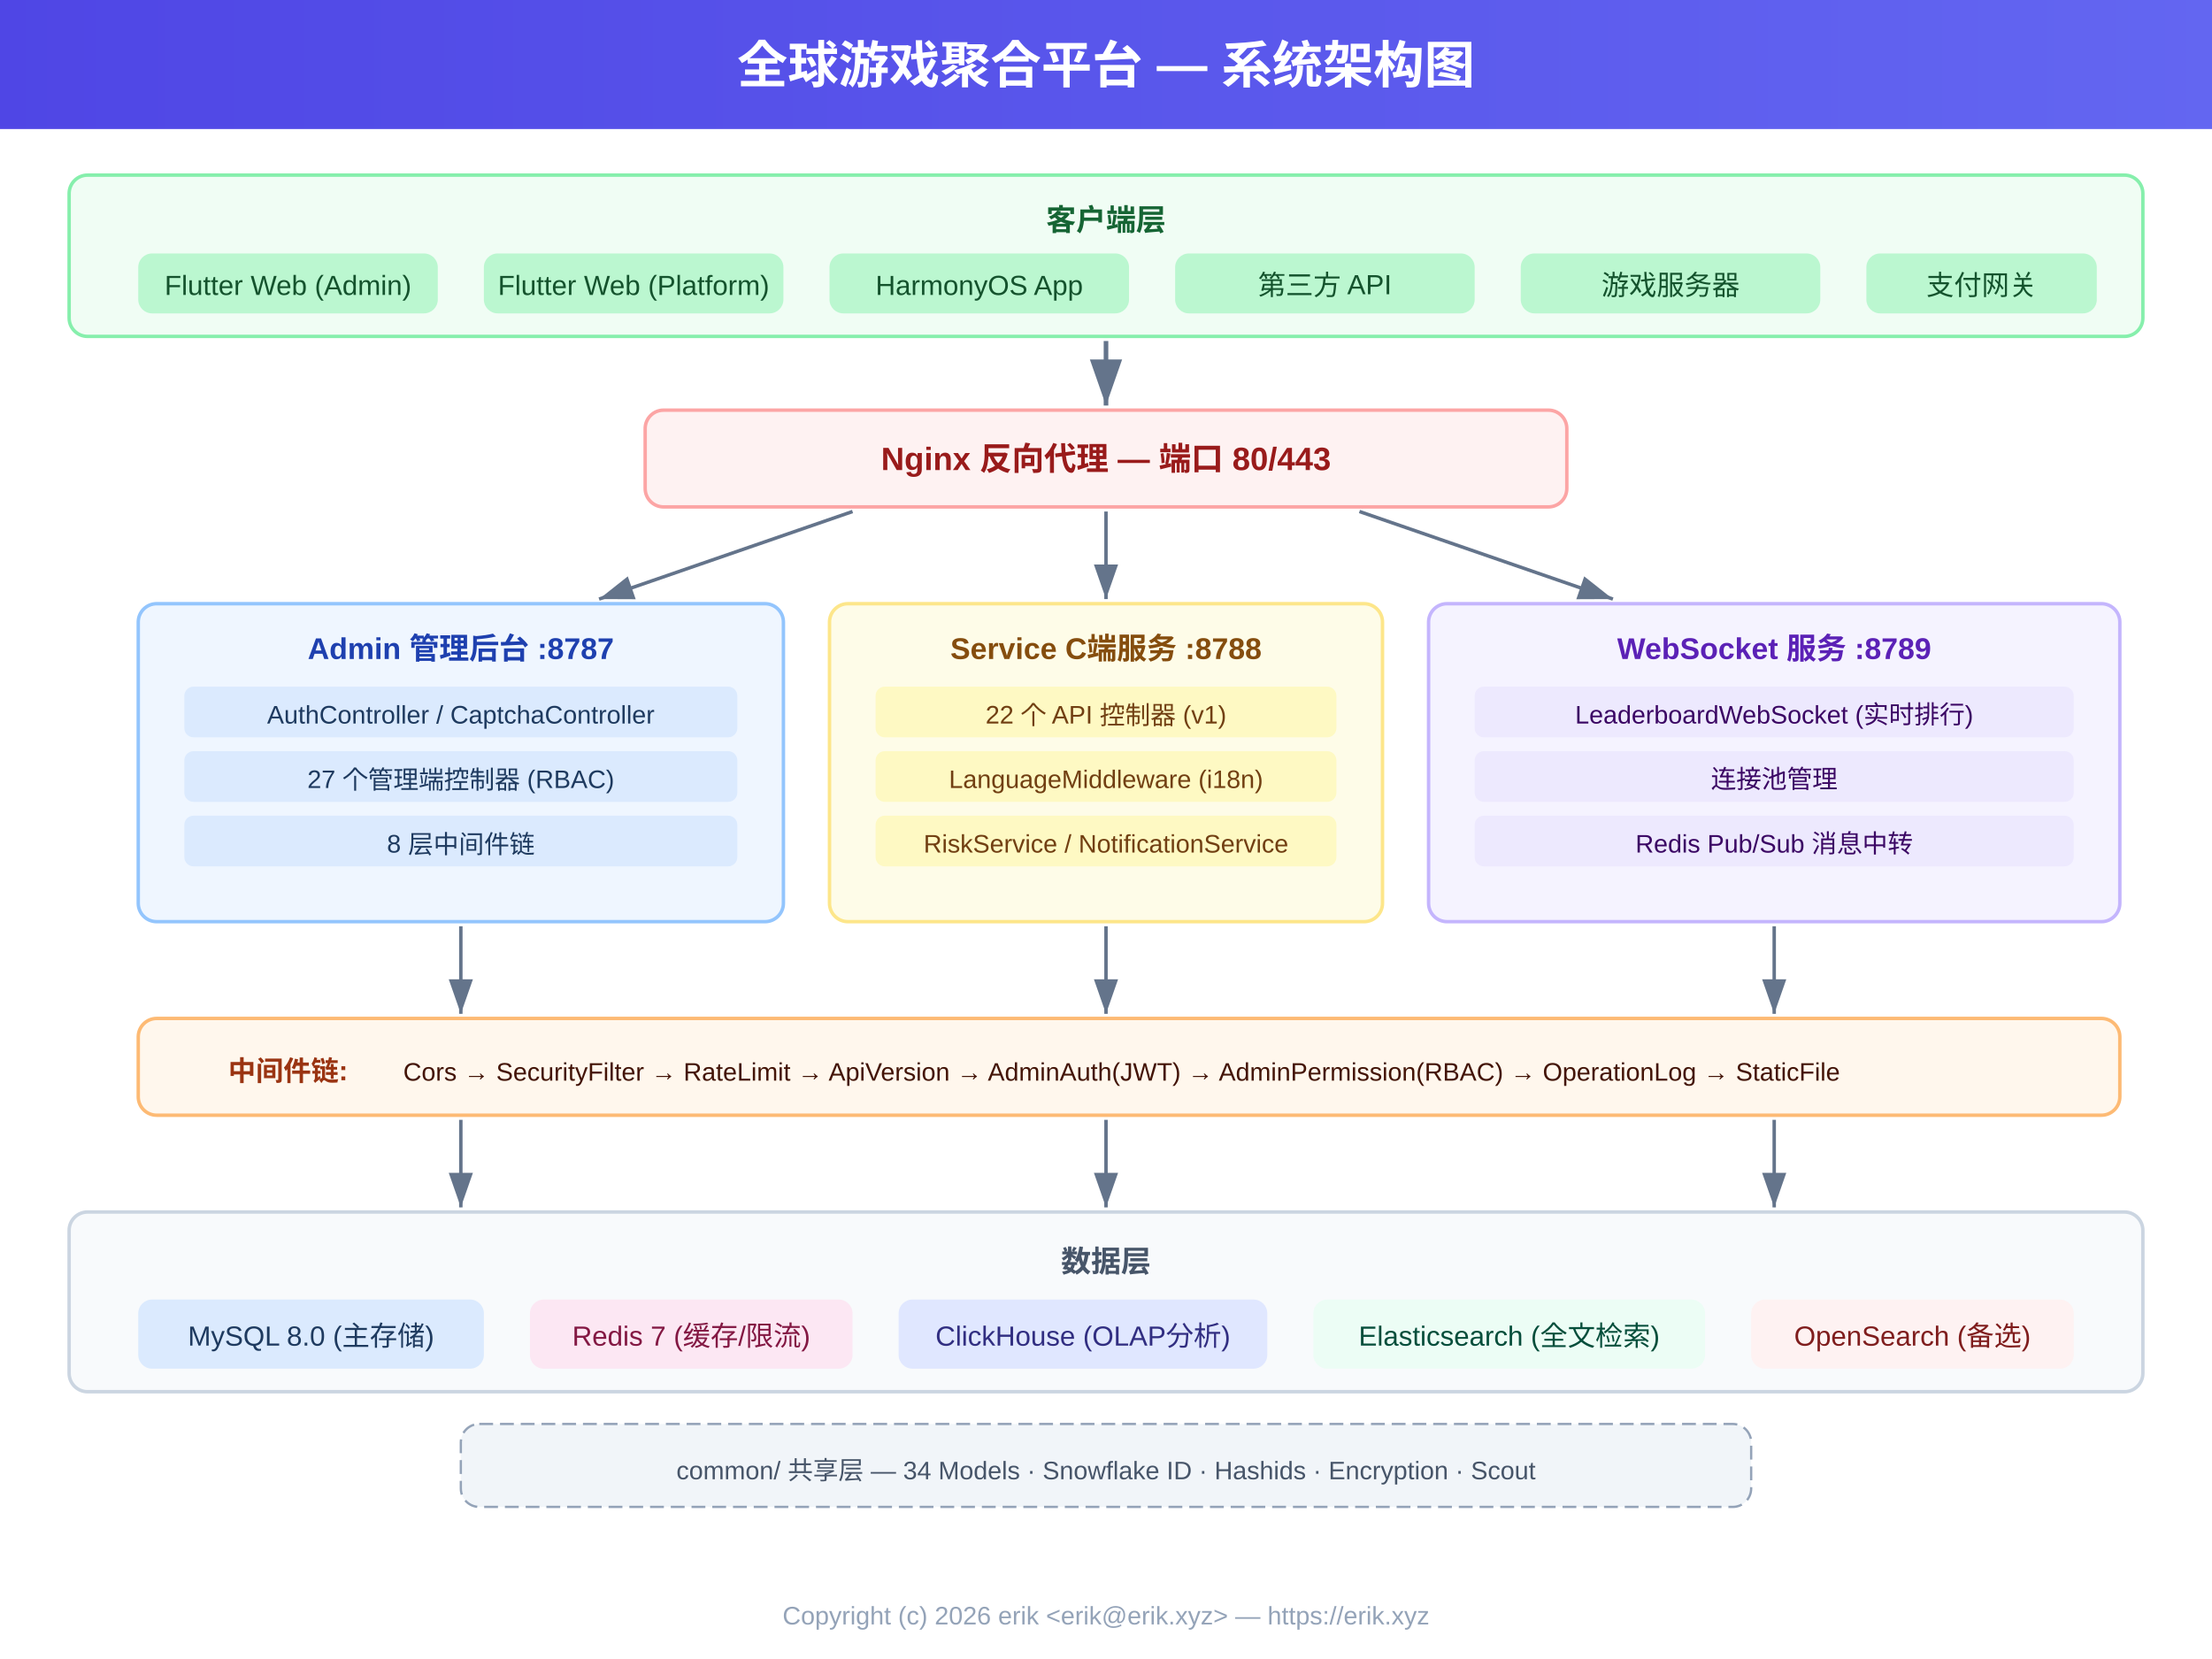
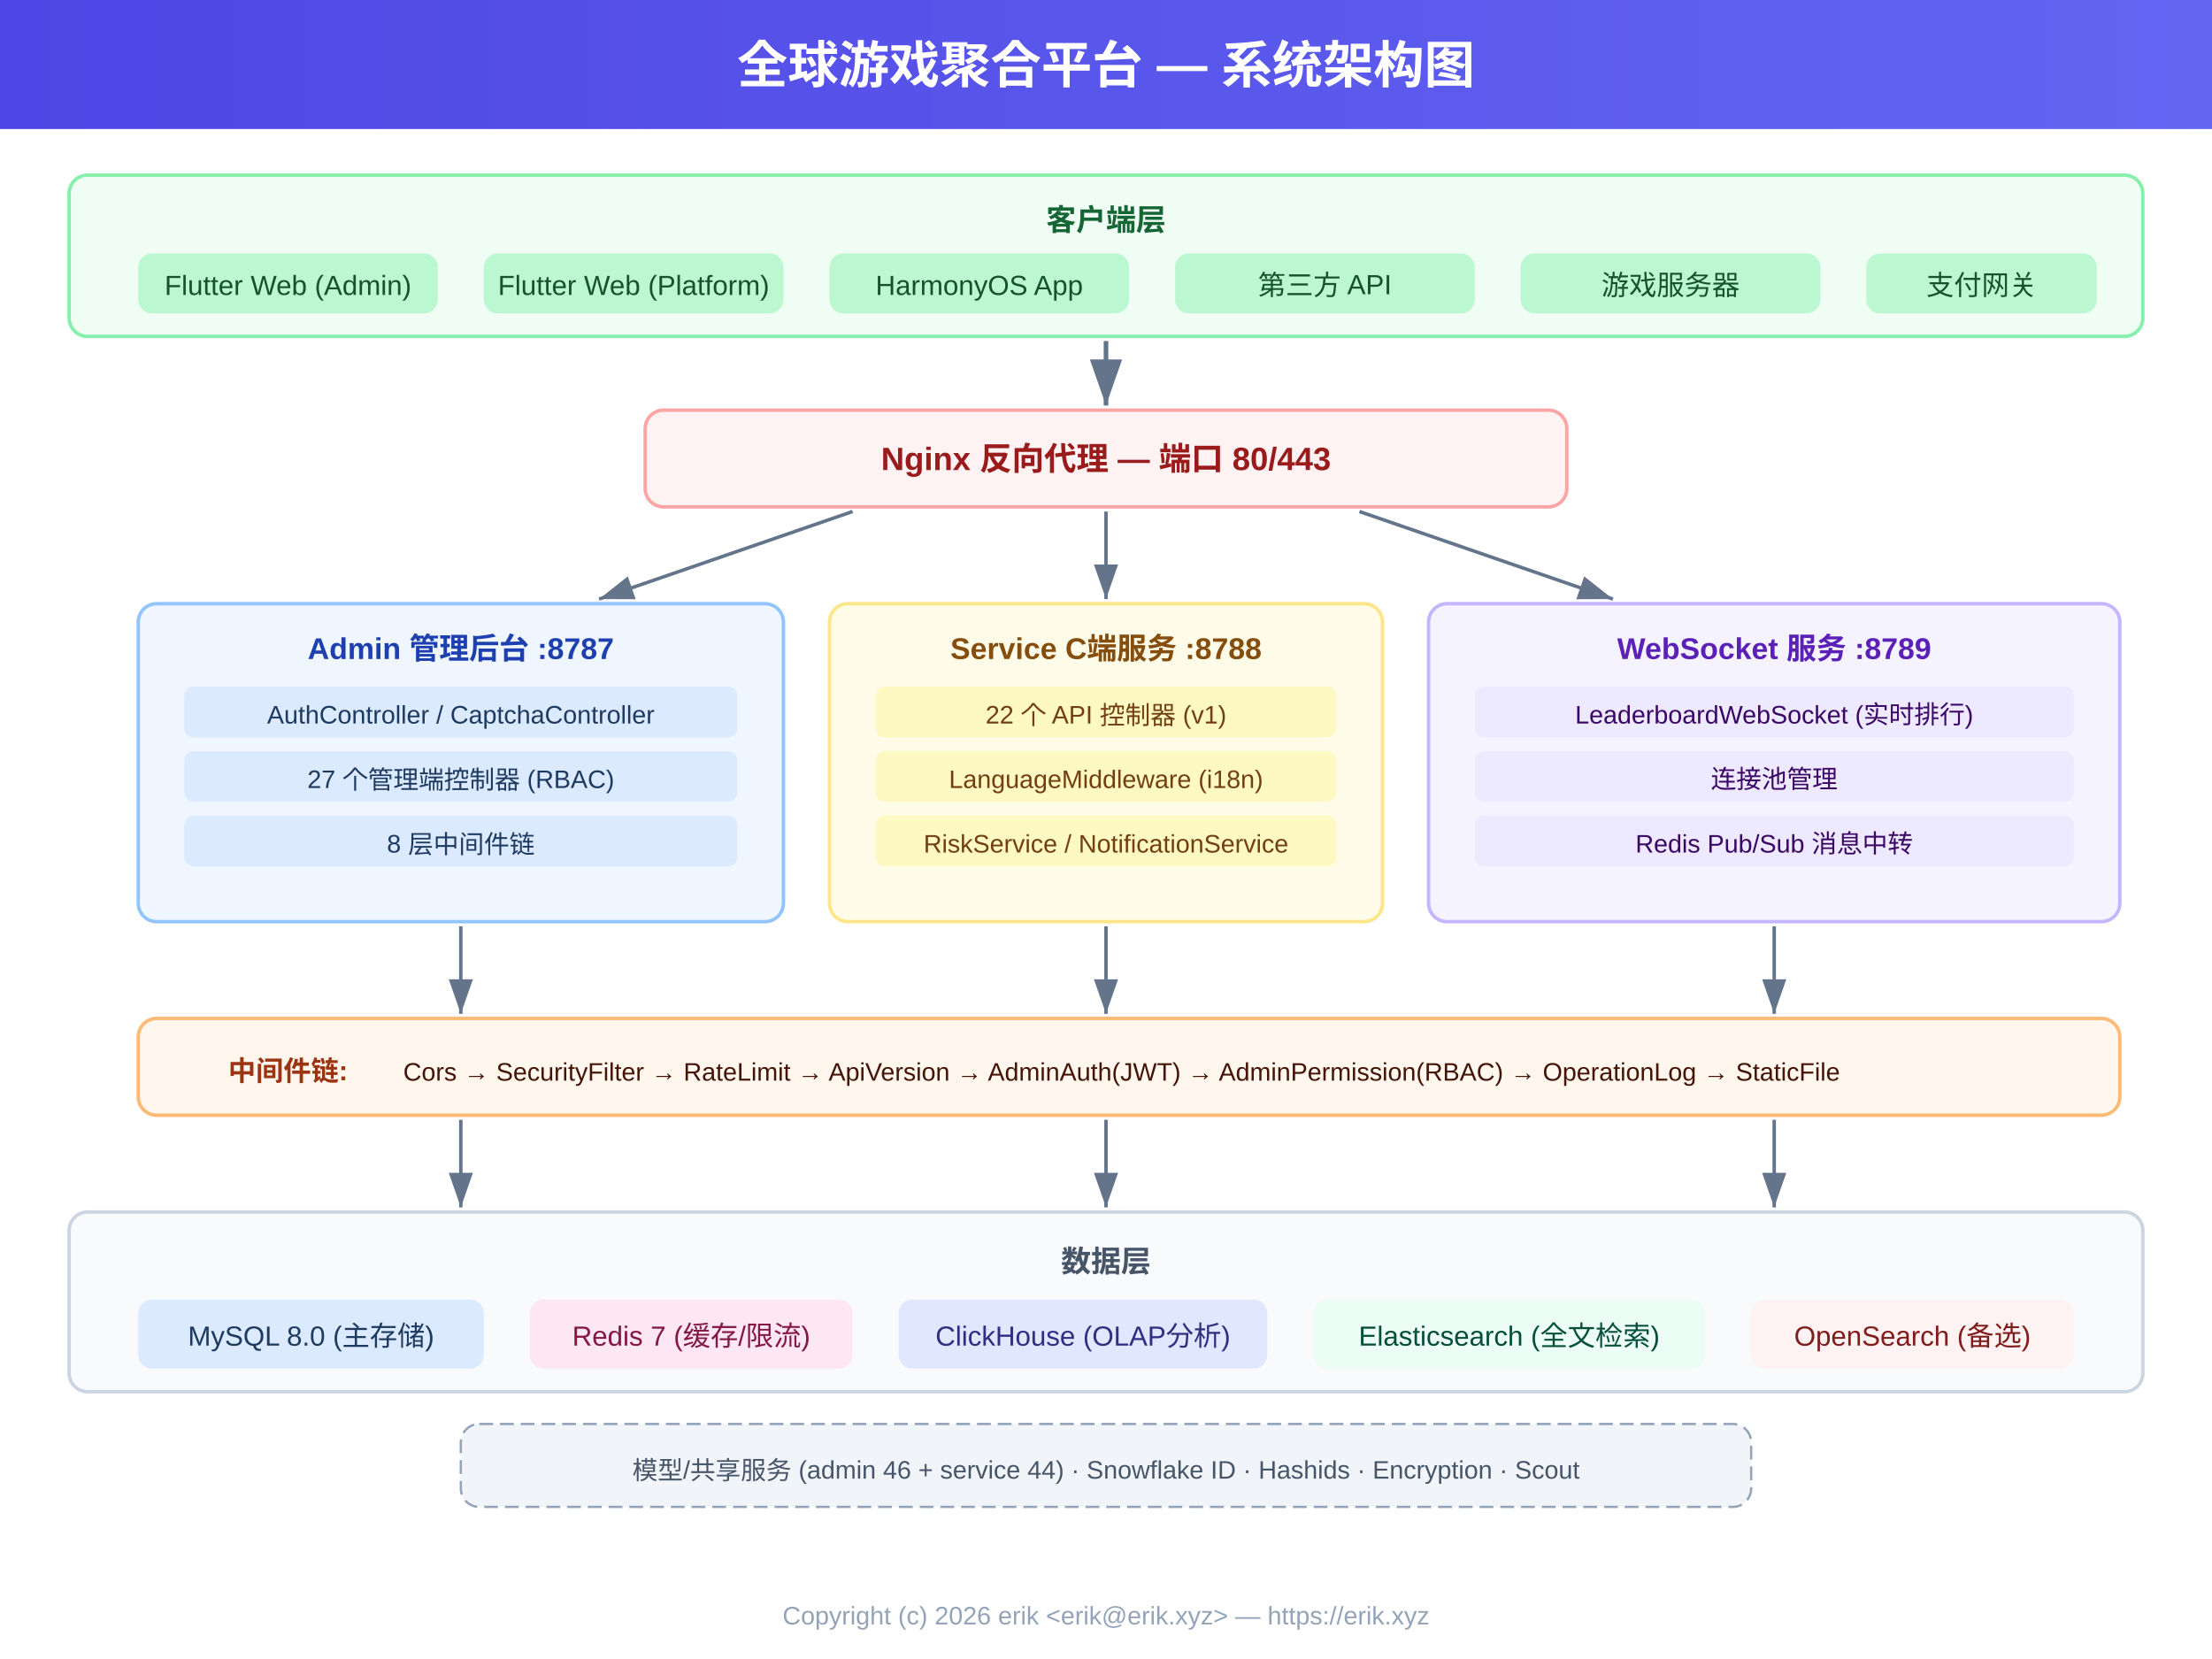
<svg xmlns="http://www.w3.org/2000/svg" viewBox="0 0 960 720" font-family="Arial, 'Noto Sans SC', sans-serif">
  <defs>
    <marker id="arrow" markerWidth="10" markerHeight="7" refX="10" refY="3.5" orient="auto">
      <polygon points="0 0, 10 3.5, 0 7" fill="#64748b" />
    </marker>
    <linearGradient id="hdr" x1="0" y1="0" x2="1" y2="0">
      <stop offset="0%" stop-color="#4f46e5" />
      <stop offset="100%" stop-color="#6366f1" />
    </linearGradient>
  </defs>
  <rect width="960" height="720" fill="#ffffff" />
  <rect x="0" y="0" width="960" height="56" fill="url(#hdr)" />
  <text x="480" y="36" text-anchor="middle" fill="#fff" font-size="22" font-weight="bold">全球游戏聚合平台 — 系统架构图</text>
  <rect x="30" y="76" width="900" height="70" rx="8" fill="#f0fdf4" stroke="#86efac" stroke-width="1.5" />
  <text x="480" y="100" text-anchor="middle" fill="#166534" font-size="13" font-weight="bold">客户端层</text>
  <rect x="60" y="110" width="130" height="26" rx="6" fill="#bbf7d0" />
  <text x="125" y="128" text-anchor="middle" fill="#14532d" font-size="12">Flutter Web (Admin)</text>
  <rect x="210" y="110" width="130" height="26" rx="6" fill="#bbf7d0" />
  <text x="275" y="128" text-anchor="middle" fill="#14532d" font-size="12">Flutter Web (Platform)</text>
  <rect x="360" y="110" width="130" height="26" rx="6" fill="#bbf7d0" />
  <text x="425" y="128" text-anchor="middle" fill="#14532d" font-size="12">HarmonyOS App</text>
  <rect x="510" y="110" width="130" height="26" rx="6" fill="#bbf7d0" />
  <text x="575" y="128" text-anchor="middle" fill="#14532d" font-size="12">第三方 API</text>
  <rect x="660" y="110" width="130" height="26" rx="6" fill="#bbf7d0" />
  <text x="725" y="128" text-anchor="middle" fill="#14532d" font-size="12">游戏服务器</text>
  <rect x="810" y="110" width="100" height="26" rx="6" fill="#bbf7d0" />
  <text x="860" y="128" text-anchor="middle" fill="#14532d" font-size="12">支付网关</text>
  <line x1="480" y1="148" x2="480" y2="176" stroke="#64748b" stroke-width="2" marker-end="url(#arrow)" />
  <rect x="280" y="178" width="400" height="42" rx="8" fill="#fef2f2" stroke="#fca5a5" stroke-width="1.5" />
  <text x="480" y="204" text-anchor="middle" fill="#991b1b" font-size="14" font-weight="bold">Nginx 反向代理 — 端口 80/443</text>
  <line x1="370" y1="222" x2="260" y2="260" stroke="#64748b" stroke-width="1.5" marker-end="url(#arrow)" />
  <line x1="480" y1="222" x2="480" y2="260" stroke="#64748b" stroke-width="1.5" marker-end="url(#arrow)" />
  <line x1="590" y1="222" x2="700" y2="260" stroke="#64748b" stroke-width="1.5" marker-end="url(#arrow)" />
  <rect x="60" y="262" width="280" height="138" rx="8" fill="#eff6ff" stroke="#93c5fd" stroke-width="1.5" />
  <text x="200" y="286" text-anchor="middle" fill="#1e40af" font-size="13" font-weight="bold">Admin 管理后台 :8787</text>
  <rect x="80" y="298" width="240" height="22" rx="4" fill="#dbeafe" />
  <text x="200" y="314" text-anchor="middle" fill="#1e3a5f" font-size="11">AuthController / CaptchaController</text>
  <rect x="80" y="326" width="240" height="22" rx="4" fill="#dbeafe" />
  <text x="200" y="342" text-anchor="middle" fill="#1e3a5f" font-size="11">27 个管理端控制器 (RBAC)</text>
  <rect x="80" y="354" width="240" height="22" rx="4" fill="#dbeafe" />
  <text x="200" y="370" text-anchor="middle" fill="#1e3a5f" font-size="11">8 层中间件链</text>
  <rect x="360" y="262" width="240" height="138" rx="8" fill="#fefce8" stroke="#fde68a" stroke-width="1.5" />
  <text x="480" y="286" text-anchor="middle" fill="#854d0e" font-size="13" font-weight="bold">Service C端服务 :8788</text>
  <rect x="380" y="298" width="200" height="22" rx="4" fill="#fef9c3" />
  <text x="480" y="314" text-anchor="middle" fill="#713f12" font-size="11">22 个 API 控制器 (v1)</text>
  <rect x="380" y="326" width="200" height="22" rx="4" fill="#fef9c3" />
  <text x="480" y="342" text-anchor="middle" fill="#713f12" font-size="11">LanguageMiddleware (i18n)</text>
  <rect x="380" y="354" width="200" height="22" rx="4" fill="#fef9c3" />
  <text x="480" y="370" text-anchor="middle" fill="#713f12" font-size="11">RiskService / NotificationService</text>
  <rect x="620" y="262" width="300" height="138" rx="8" fill="#f5f3ff" stroke="#c4b5fd" stroke-width="1.5" />
  <text x="770" y="286" text-anchor="middle" fill="#5b21b6" font-size="13" font-weight="bold">WebSocket 服务 :8789</text>
  <rect x="640" y="298" width="260" height="22" rx="4" fill="#ede9fe" />
  <text x="770" y="314" text-anchor="middle" fill="#3b0764" font-size="11">LeaderboardWebSocket (实时排行)</text>
  <rect x="640" y="326" width="260" height="22" rx="4" fill="#ede9fe" />
  <text x="770" y="342" text-anchor="middle" fill="#3b0764" font-size="11">连接池管理</text>
  <rect x="640" y="354" width="260" height="22" rx="4" fill="#ede9fe" />
  <text x="770" y="370" text-anchor="middle" fill="#3b0764" font-size="11">Redis Pub/Sub 消息中转</text>
  <line x1="200" y1="402" x2="200" y2="440" stroke="#64748b" stroke-width="1.5" marker-end="url(#arrow)" />
  <line x1="480" y1="402" x2="480" y2="440" stroke="#64748b" stroke-width="1.5" marker-end="url(#arrow)" />
  <line x1="770" y1="402" x2="770" y2="440" stroke="#64748b" stroke-width="1.5" marker-end="url(#arrow)" />
  <rect x="60" y="442" width="860" height="42" rx="8" fill="#fff7ed" stroke="#fdba74" stroke-width="1.5" />
  <text x="99" y="469" fill="#9a3412" font-size="12" font-weight="bold">中间件链:</text>
  <text x="175" y="469" fill="#431407" font-size="11">Cors → SecurityFilter → RateLimit → ApiVersion → AdminAuth(JWT) → AdminPermission(RBAC) → OperationLog → StaticFile</text>
  <line x1="200" y1="486" x2="200" y2="524" stroke="#64748b" stroke-width="1.5" marker-end="url(#arrow)" />
  <line x1="480" y1="486" x2="480" y2="524" stroke="#64748b" stroke-width="1.5" marker-end="url(#arrow)" />
  <line x1="770" y1="486" x2="770" y2="524" stroke="#64748b" stroke-width="1.5" marker-end="url(#arrow)" />
  <rect x="30" y="526" width="900" height="78" rx="8" fill="#f8fafc" stroke="#cbd5e1" stroke-width="1.5" />
  <text x="480" y="552" text-anchor="middle" fill="#475569" font-size="13" font-weight="bold">数据层</text>
  <rect x="60" y="564" width="150" height="30" rx="6" fill="#dbeafe" />
  <text x="135" y="584" text-anchor="middle" fill="#1e3a5f" font-size="12">MySQL 8.0 (主存储)</text>
  <rect x="230" y="564" width="140" height="30" rx="6" fill="#fce7f3" />
  <text x="300" y="584" text-anchor="middle" fill="#831843" font-size="12">Redis 7 (缓存/限流)</text>
  <rect x="390" y="564" width="160" height="30" rx="6" fill="#e0e7ff" />
  <text x="470" y="584" text-anchor="middle" fill="#312e81" font-size="12">ClickHouse (OLAP分析)</text>
  <rect x="570" y="564" width="170" height="30" rx="6" fill="#ecfdf5" />
  <text x="655" y="584" text-anchor="middle" fill="#064e3b" font-size="12">Elasticsearch (全文检索)</text>
  <rect x="760" y="564" width="140" height="30" rx="6" fill="#fef2f2" />
  <text x="830" y="584" text-anchor="middle" fill="#7f1d1d" font-size="12">OpenSearch (备选)</text>
  <rect x="200" y="618" width="560" height="36" rx="8" fill="#f1f5f9" stroke="#94a3b8" stroke-width="1" stroke-dasharray="6,3" />
-   <text x="480" y="642" text-anchor="middle" fill="#475569" font-size="11">common/ 共享层 — 34 Models · Snowflake ID · Hashids · Encryption · Scout</text>
+   <text x="480" y="642" text-anchor="middle" fill="#475569" font-size="11">模型/共享服务 (admin 46 + service 44) · Snowflake ID · Hashids · Encryption · Scout</text>
  <text x="480" y="705" text-anchor="middle" fill="#94a3b8" font-size="11">Copyright (c) 2026 erik &lt;erik@erik.xyz&gt; — https://erik.xyz</text>
</svg>
